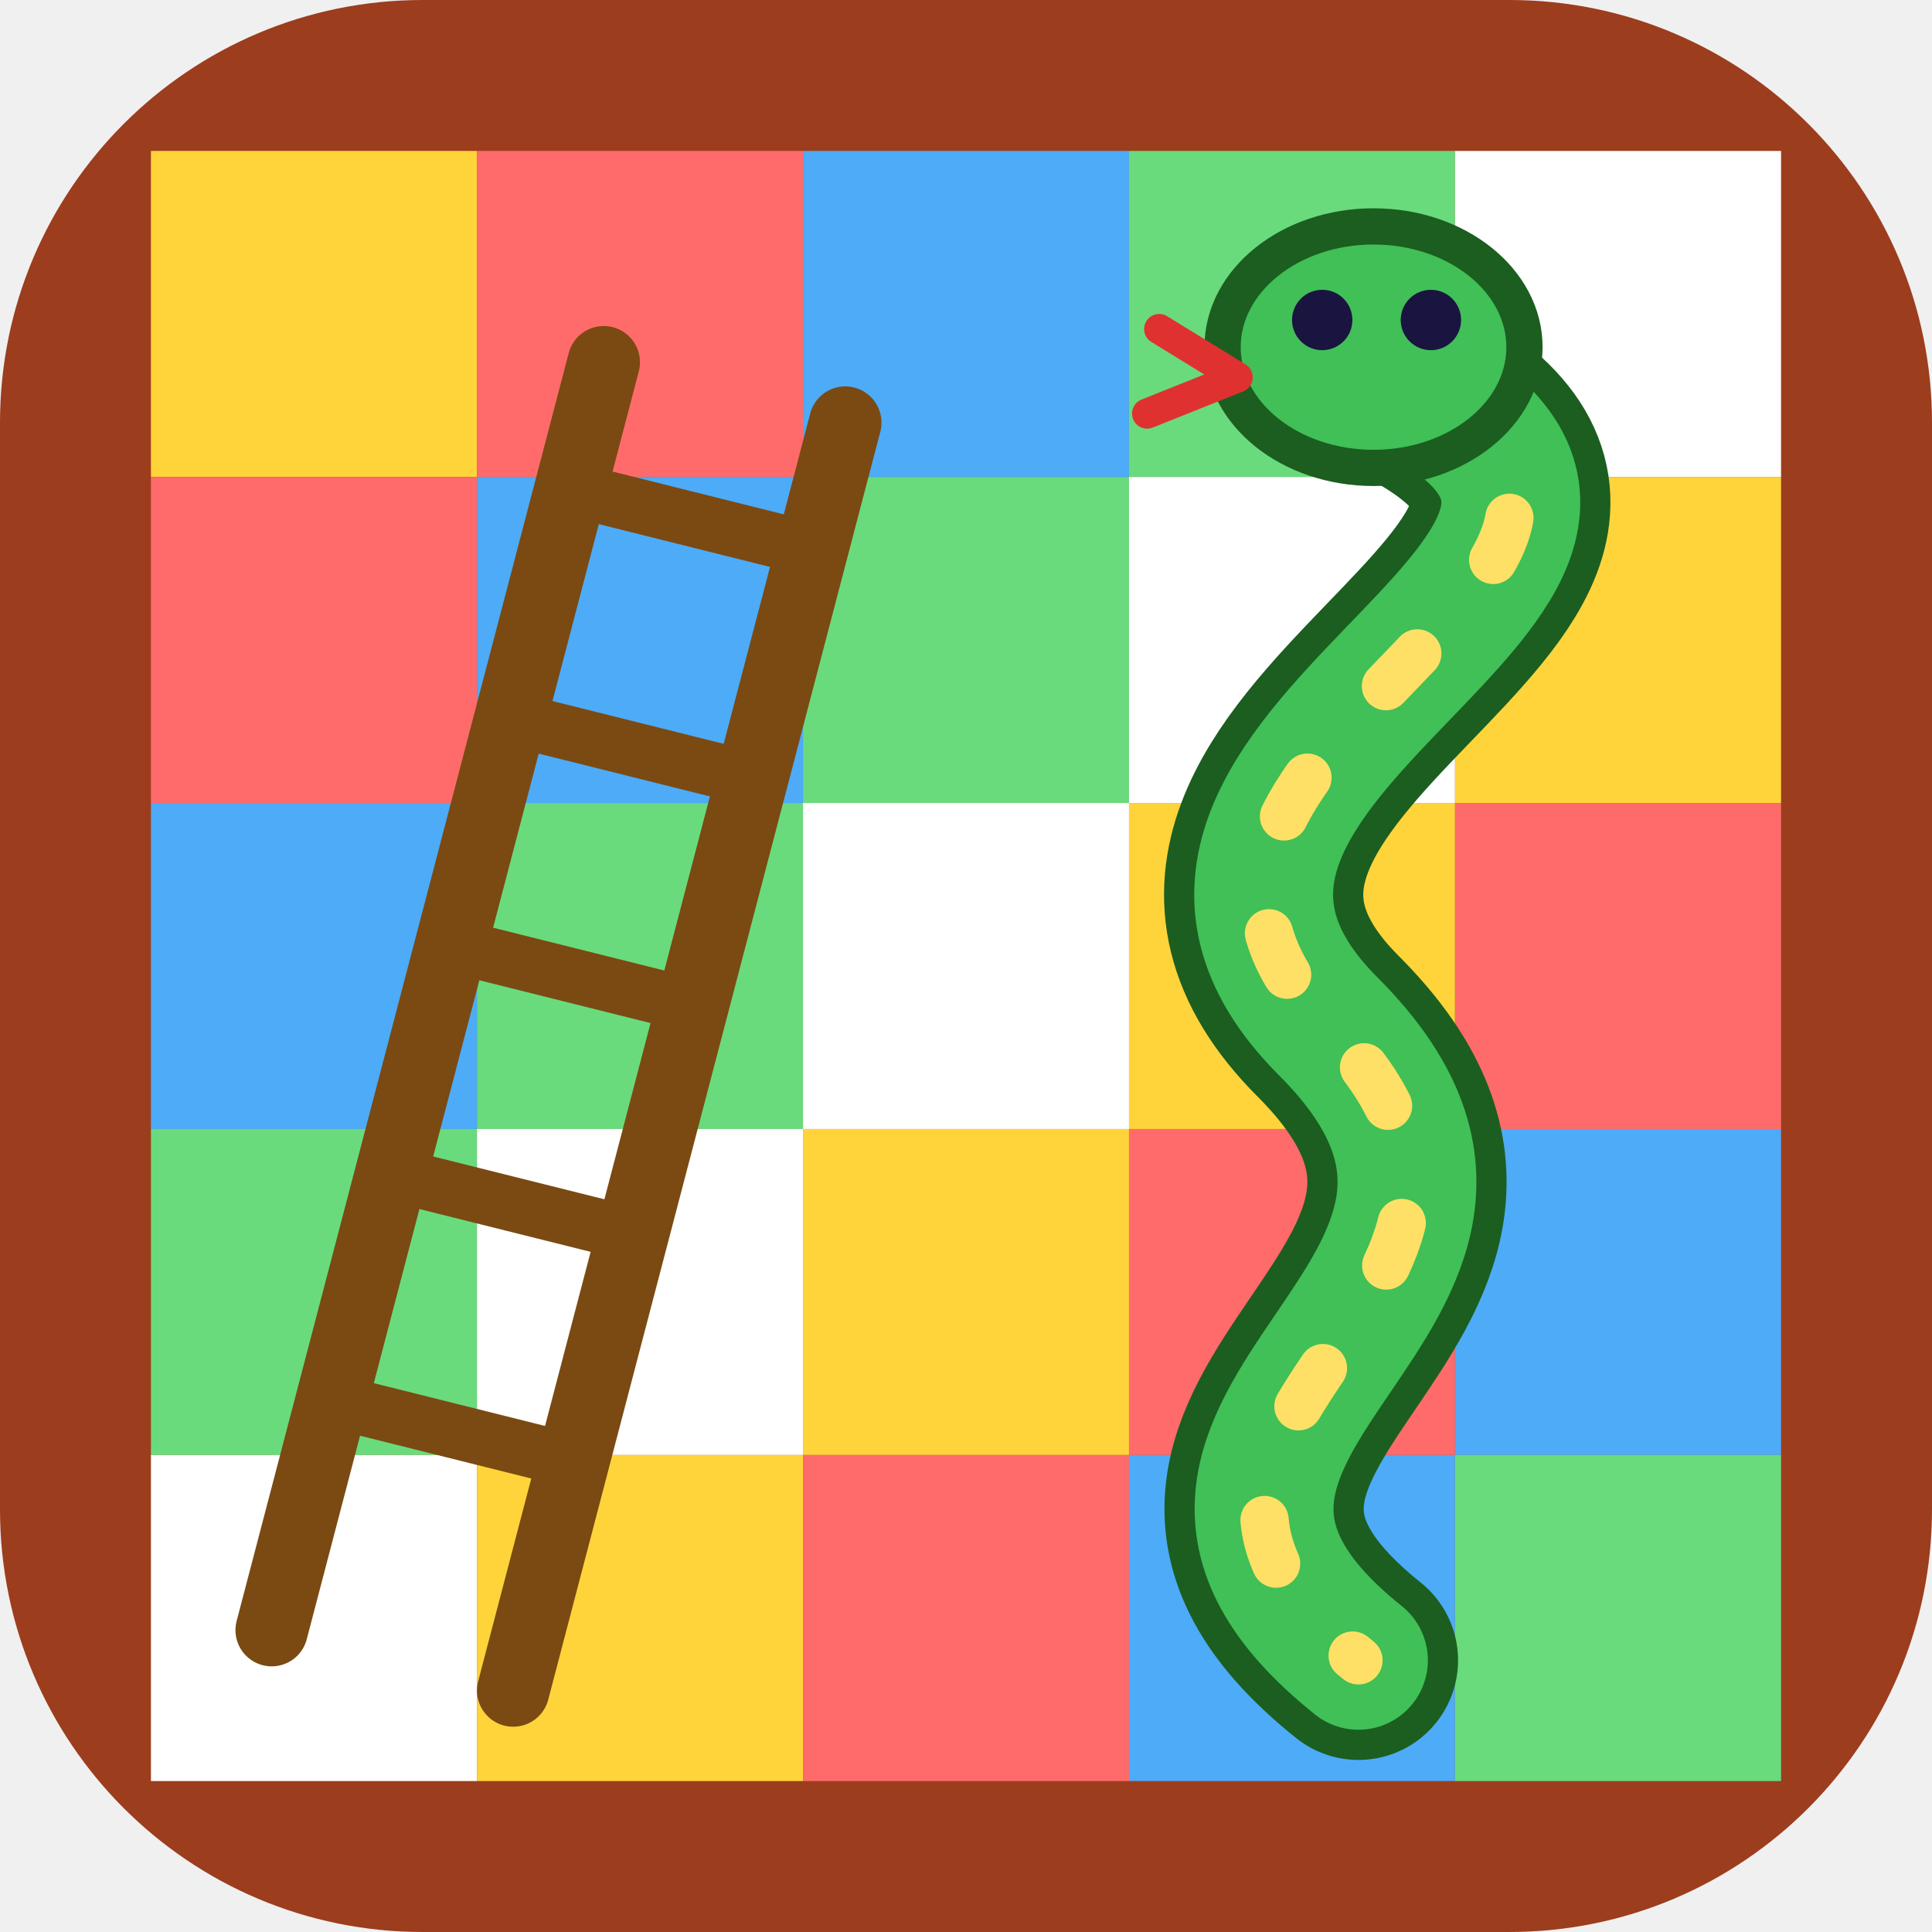
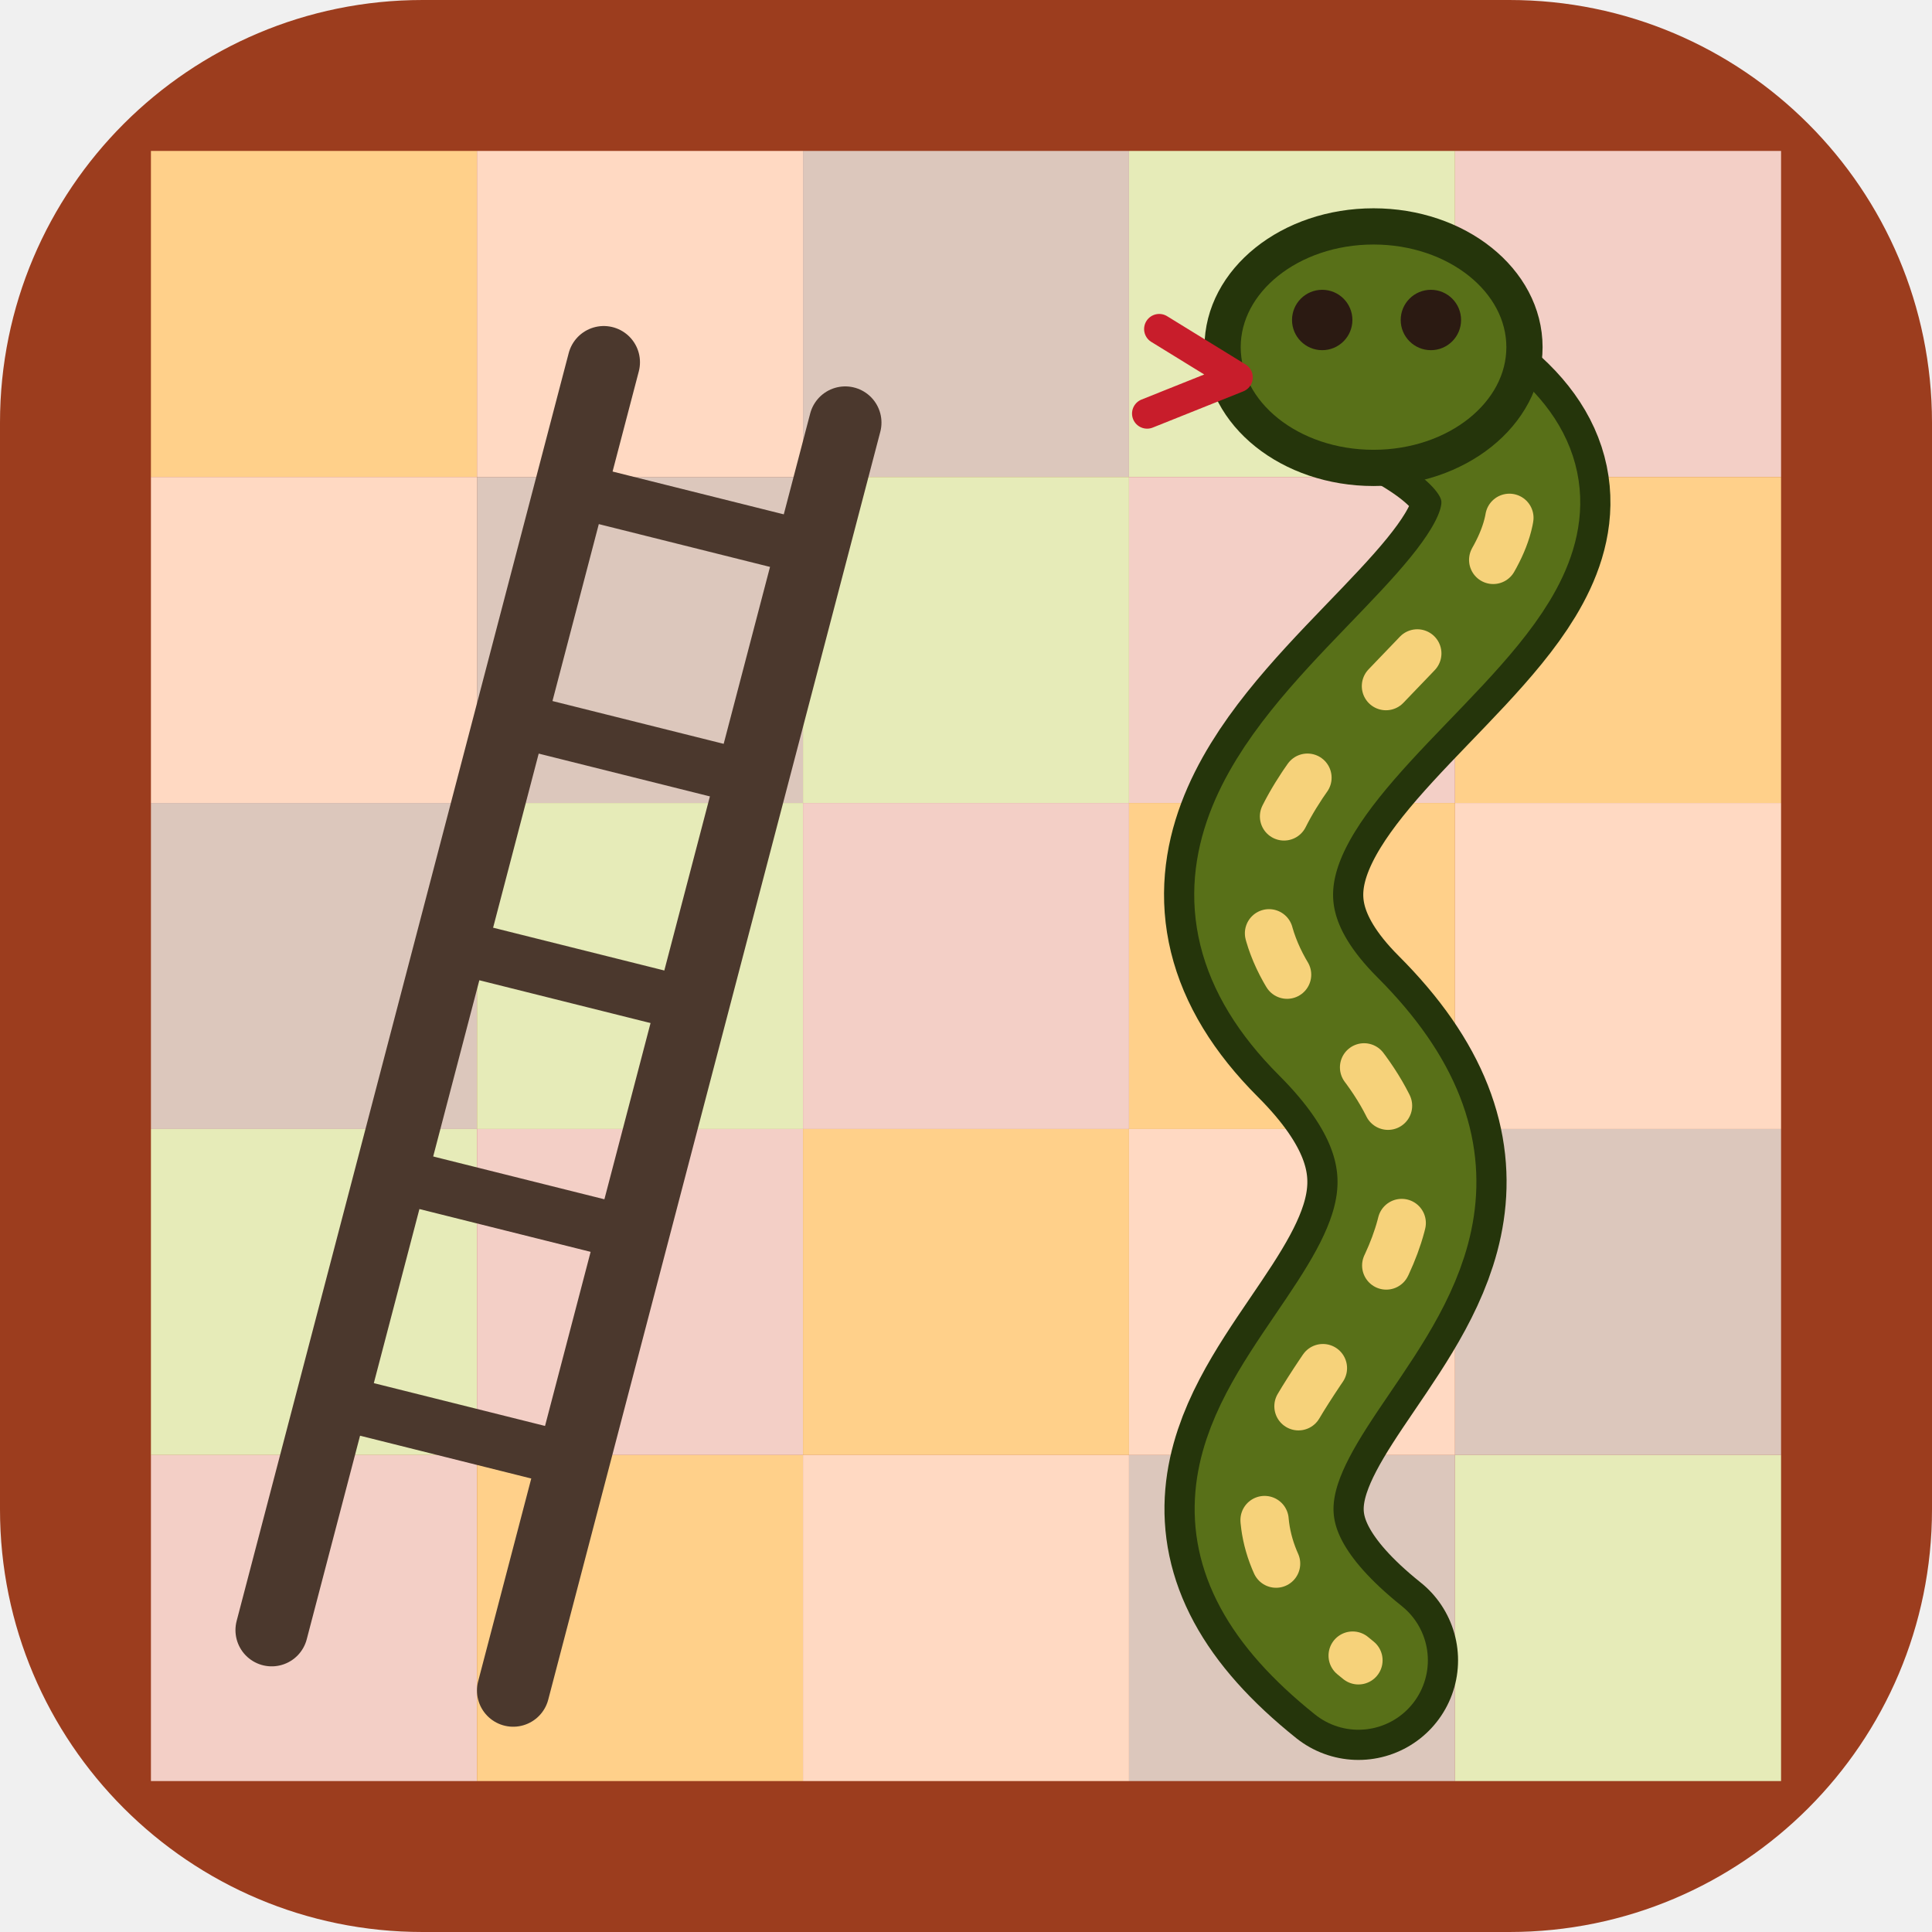
<svg xmlns="http://www.w3.org/2000/svg" viewBox="0 0 64 64" width="512" height="512" role="img" aria-label="Corporate Snakes and Ladders">
  <rect width="64" height="64" rx="14" fill="#9C3D1E" />
-   <rect x="5.0" y="5.0" width="10.8" height="10.8" fill="#FFD43B" />
-   <rect x="15.8" y="5.0" width="10.8" height="10.8" fill="#FF6B6B" />
-   <rect x="26.6" y="5.0" width="10.8" height="10.8" fill="#4DABF7" />
-   <rect x="37.4" y="5.0" width="10.8" height="10.8" fill="#69DB7C" />
-   <rect x="48.2" y="5.0" width="10.8" height="10.8" fill="#FFFFFF" />
-   <rect x="5.0" y="15.8" width="10.8" height="10.8" fill="#FF6B6B" />
-   <rect x="15.8" y="15.8" width="10.8" height="10.8" fill="#4DABF7" />
-   <rect x="26.6" y="15.8" width="10.8" height="10.8" fill="#69DB7C" />
-   <rect x="37.4" y="15.8" width="10.8" height="10.8" fill="#FFFFFF" />
-   <rect x="48.2" y="15.8" width="10.8" height="10.8" fill="#FFD43B" />
-   <rect x="5.0" y="26.6" width="10.8" height="10.8" fill="#4DABF7" />
-   <rect x="15.8" y="26.6" width="10.8" height="10.8" fill="#69DB7C" />
-   <rect x="26.6" y="26.6" width="10.8" height="10.8" fill="#FFFFFF" />
-   <rect x="37.4" y="26.6" width="10.8" height="10.8" fill="#FFD43B" />
-   <rect x="48.2" y="26.6" width="10.8" height="10.8" fill="#FF6B6B" />
-   <rect x="5.0" y="37.4" width="10.8" height="10.8" fill="#69DB7C" />
-   <rect x="15.8" y="37.4" width="10.8" height="10.8" fill="#FFFFFF" />
-   <rect x="26.6" y="37.4" width="10.8" height="10.8" fill="#FFD43B" />
-   <rect x="37.4" y="37.4" width="10.8" height="10.8" fill="#FF6B6B" />
-   <rect x="48.2" y="37.4" width="10.8" height="10.8" fill="#4DABF7" />
-   <rect x="5.0" y="48.2" width="10.8" height="10.8" fill="#FFFFFF" />
-   <rect x="15.8" y="48.2" width="10.8" height="10.8" fill="#FFD43B" />
-   <rect x="26.6" y="48.2" width="10.8" height="10.8" fill="#FF6B6B" />
-   <rect x="37.4" y="48.2" width="10.8" height="10.8" fill="#4DABF7" />
-   <rect x="48.2" y="48.2" width="10.8" height="10.8" fill="#69DB7C" />
-   <g stroke="#7A4A12" stroke-width="2.4" stroke-linecap="round">
+   <rect x="5.0" y="5.0" width="10.8" height="10.8" fill="#FFD08A" />
+   <rect x="15.8" y="5.0" width="10.8" height="10.8" fill="#FFD9C2" />
+   <rect x="26.6" y="5.0" width="10.8" height="10.8" fill="#DCC7BC" />
+   <rect x="37.4" y="5.0" width="10.8" height="10.8" fill="#E6EBB8" />
+   <rect x="48.2" y="5.0" width="10.8" height="10.8" fill="#F3CFC6" />
+   <rect x="5.0" y="15.8" width="10.8" height="10.8" fill="#FFD9C2" />
+   <rect x="15.8" y="15.8" width="10.8" height="10.8" fill="#DCC7BC" />
+   <rect x="26.6" y="15.8" width="10.8" height="10.8" fill="#E6EBB8" />
+   <rect x="37.4" y="15.8" width="10.8" height="10.8" fill="#F3CFC6" />
+   <rect x="48.2" y="15.8" width="10.8" height="10.8" fill="#FFD08A" />
+   <rect x="5.0" y="26.6" width="10.8" height="10.8" fill="#DCC7BC" />
+   <rect x="15.8" y="26.6" width="10.8" height="10.8" fill="#E6EBB8" />
+   <rect x="26.6" y="26.6" width="10.8" height="10.8" fill="#F3CFC6" />
+   <rect x="37.4" y="26.6" width="10.8" height="10.8" fill="#FFD08A" />
+   <rect x="48.2" y="26.6" width="10.8" height="10.8" fill="#FFD9C2" />
+   <rect x="5.0" y="37.4" width="10.8" height="10.8" fill="#E6EBB8" />
+   <rect x="15.8" y="37.4" width="10.8" height="10.8" fill="#F3CFC6" />
+   <rect x="26.6" y="37.4" width="10.8" height="10.8" fill="#FFD08A" />
+   <rect x="37.4" y="37.4" width="10.8" height="10.8" fill="#FFD9C2" />
+   <rect x="48.2" y="37.4" width="10.8" height="10.8" fill="#DCC7BC" />
+   <rect x="5.0" y="48.2" width="10.8" height="10.8" fill="#F3CFC6" />
+   <rect x="15.8" y="48.2" width="10.8" height="10.8" fill="#FFD08A" />
+   <rect x="26.6" y="48.2" width="10.8" height="10.8" fill="#FFD9C2" />
+   <rect x="37.4" y="48.2" width="10.8" height="10.8" fill="#DCC7BC" />
+   <rect x="48.2" y="48.2" width="10.8" height="10.8" fill="#E6EBB8" />
+   <g stroke="#4B382D" stroke-width="2.4" stroke-linecap="round">
    <path d="M9 54L20 12M17 56L28 14" />
    <path d="M11.0 46.4L19.0 48.4" stroke-width="1.8" />
    <path d="M13.0 38.9L21.0 40.9" stroke-width="1.8" />
    <path d="M14.9 31.3L22.9 33.3" stroke-width="1.8" />
    <path d="M16.9 23.8L24.9 25.8" stroke-width="1.8" />
    <path d="M18.9 16.2L26.9 18.2" stroke-width="1.8" />
  </g>
-   <path d="M47 13C58 19 35 25 44 34S35 47 45 55" fill="none" stroke="#1B5E20" stroke-width="6.6" stroke-linecap="round" />
-   <path d="M47 13C58 19 35 25 44 34S35 47 45 55" fill="none" stroke="#40C057" stroke-width="4.6" stroke-linecap="round" />
-   <path d="M47 13C58 19 35 25 44 34S35 47 45 55" fill="none" stroke="#FFE066" stroke-width="1.6" stroke-linecap="round" stroke-dasharray="1.5 4" />
-   <ellipse cx="45.5" cy="11.5" rx="5" ry="4" fill="#40C057" stroke="#1B5E20" stroke-width="1.2" />
-   <circle cx="43.8" cy="10.6" r="1" fill="#1A1440" />
-   <circle cx="47.4" cy="10.6" r="1" fill="#1A1440" />
-   <path d="M41 12.5l-3 1.2m3-1.2l-2.6-1.6" stroke="#E03131" stroke-width="1" stroke-linecap="round" />
+   <path d="M47 13C58 19 35 25 44 34S35 47 45 55" fill="none" stroke="#25350B" stroke-width="6.6" stroke-linecap="round" />
+   <path d="M47 13C58 19 35 25 44 34S35 47 45 55" fill="none" stroke="#587018" stroke-width="4.6" stroke-linecap="round" />
+   <path d="M47 13C58 19 35 25 44 34S35 47 45 55" fill="none" stroke="#F6D27A" stroke-width="1.6" stroke-linecap="round" stroke-dasharray="1.5 4" />
+   <ellipse cx="45.5" cy="11.5" rx="5" ry="4" fill="#587018" stroke="#25350B" stroke-width="1.2" />
+   <circle cx="43.8" cy="10.6" r="1" fill="#2B1A12" />
+   <circle cx="47.4" cy="10.6" r="1" fill="#2B1A12" />
+   <path d="M41 12.5l-3 1.2m3-1.2l-2.6-1.6" stroke="#C81D2B" stroke-width="1" stroke-linecap="round" />
</svg>
